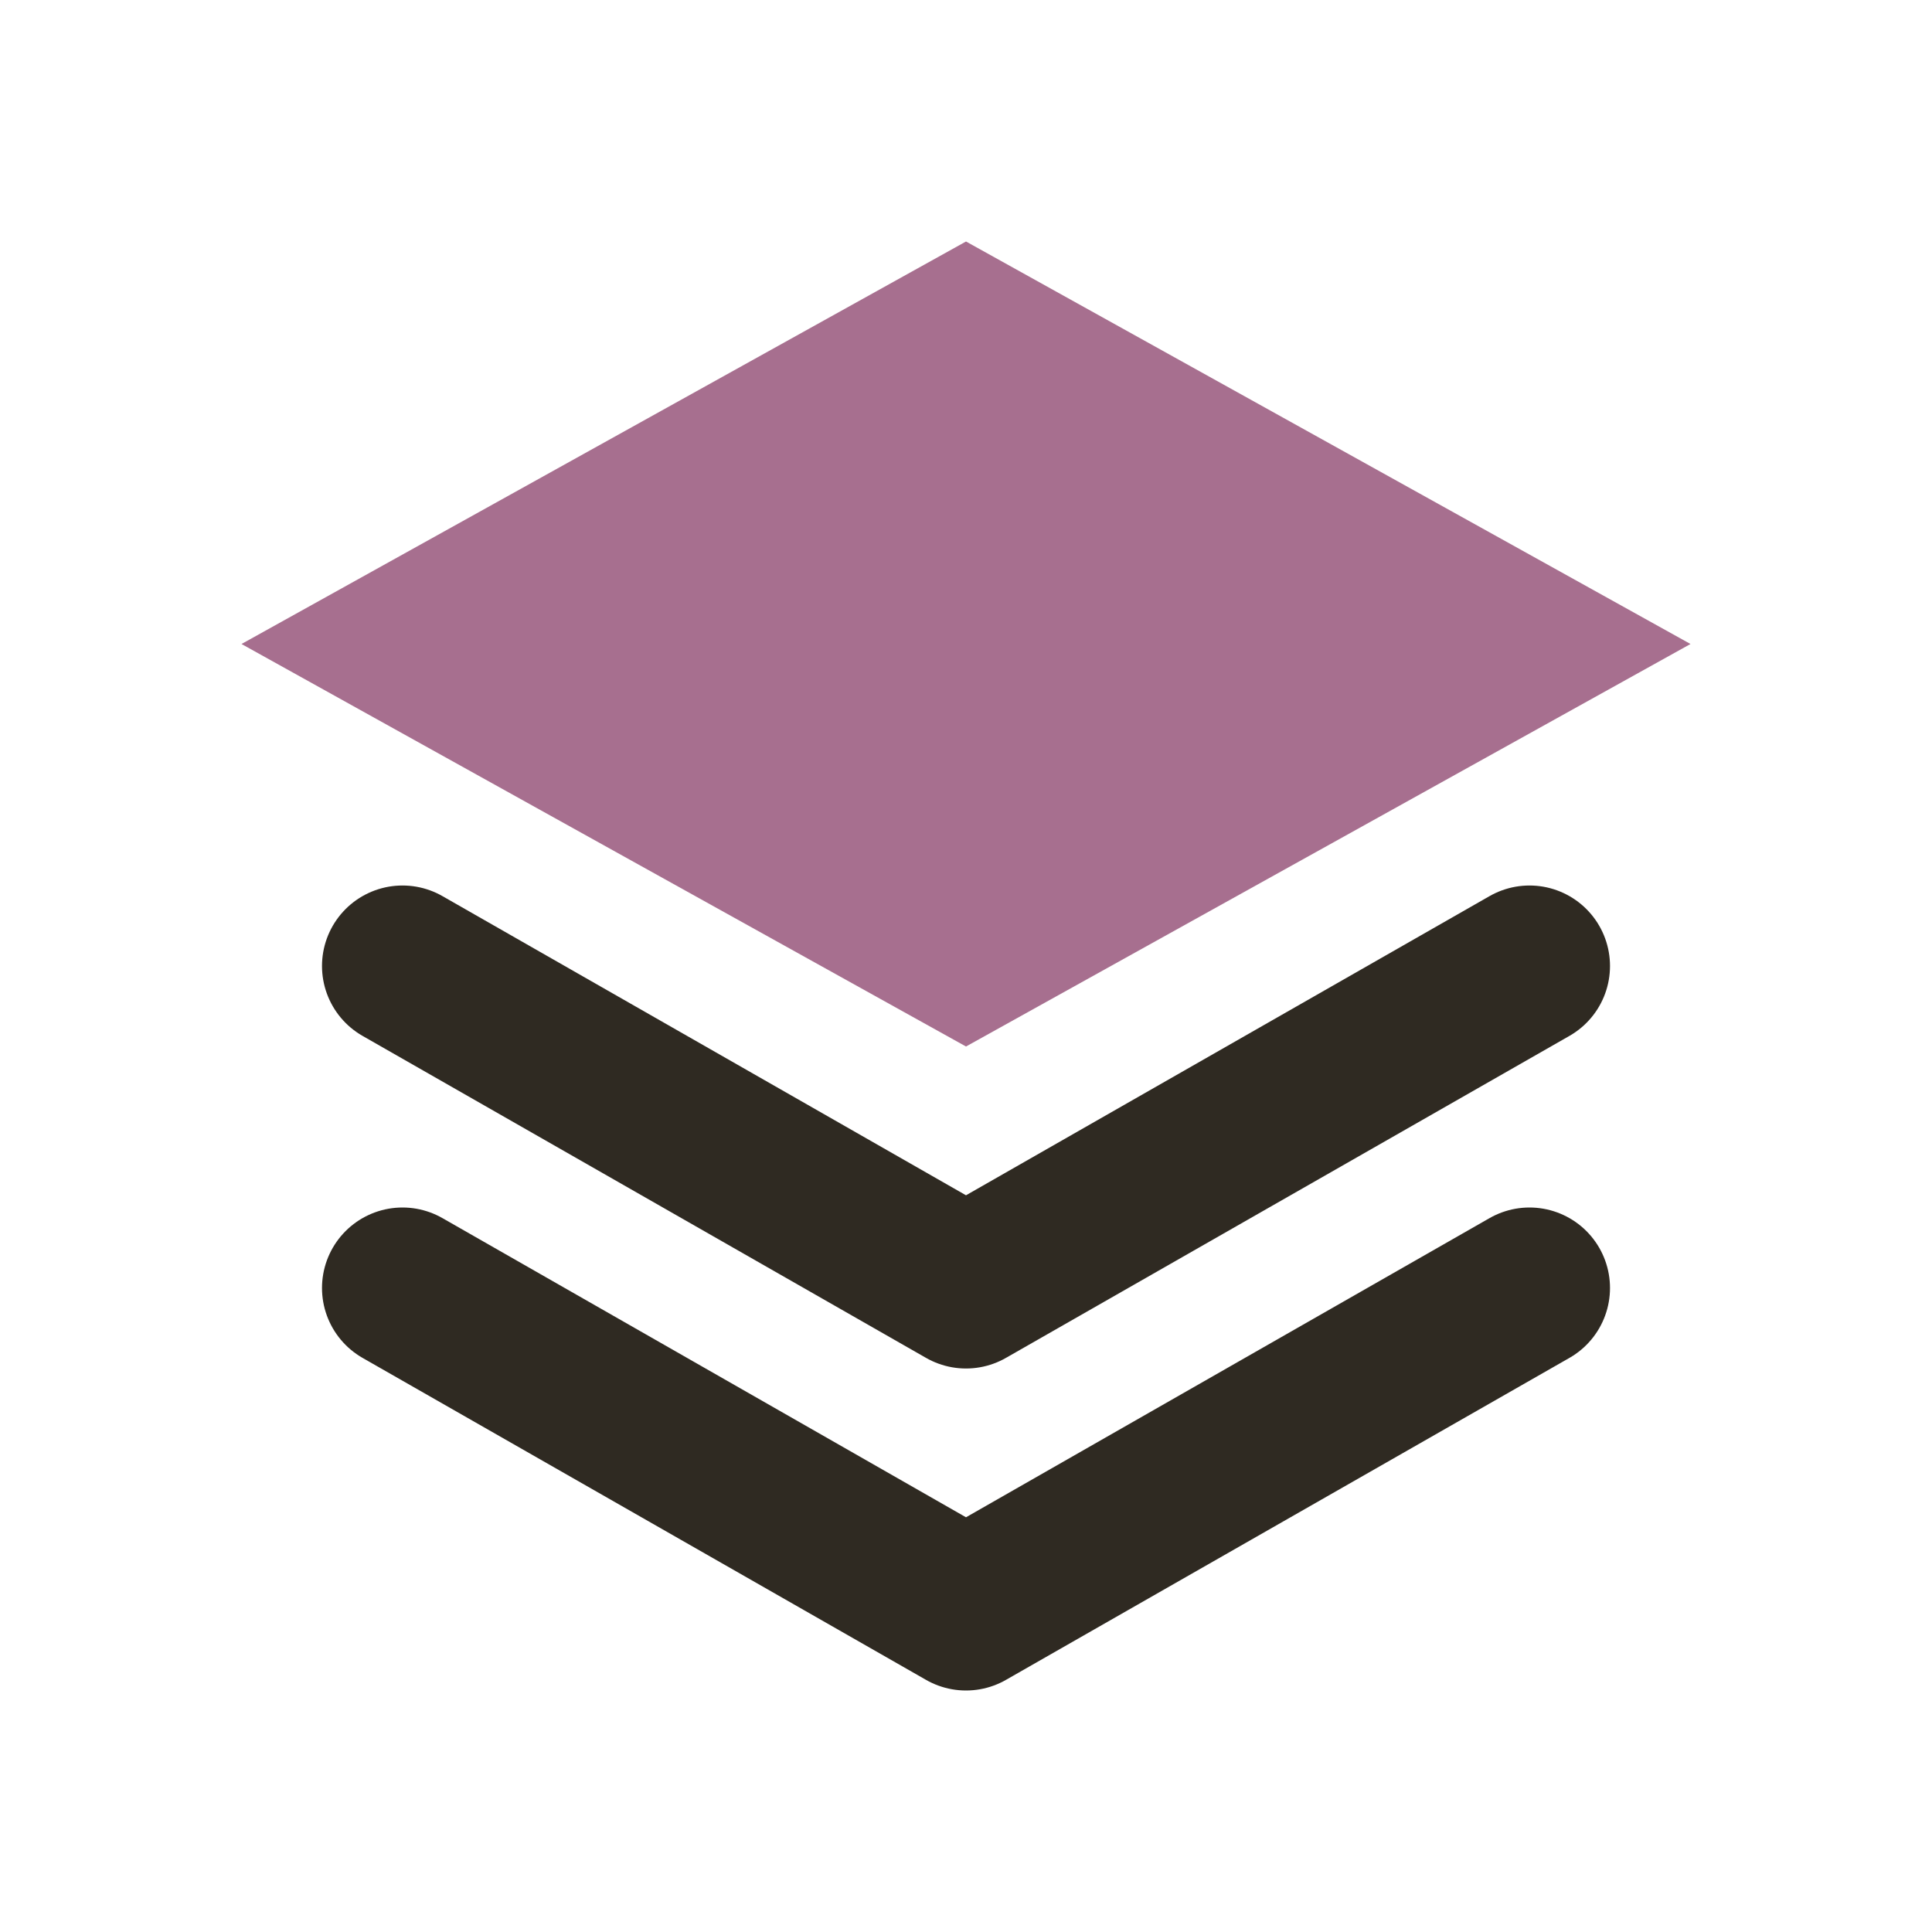
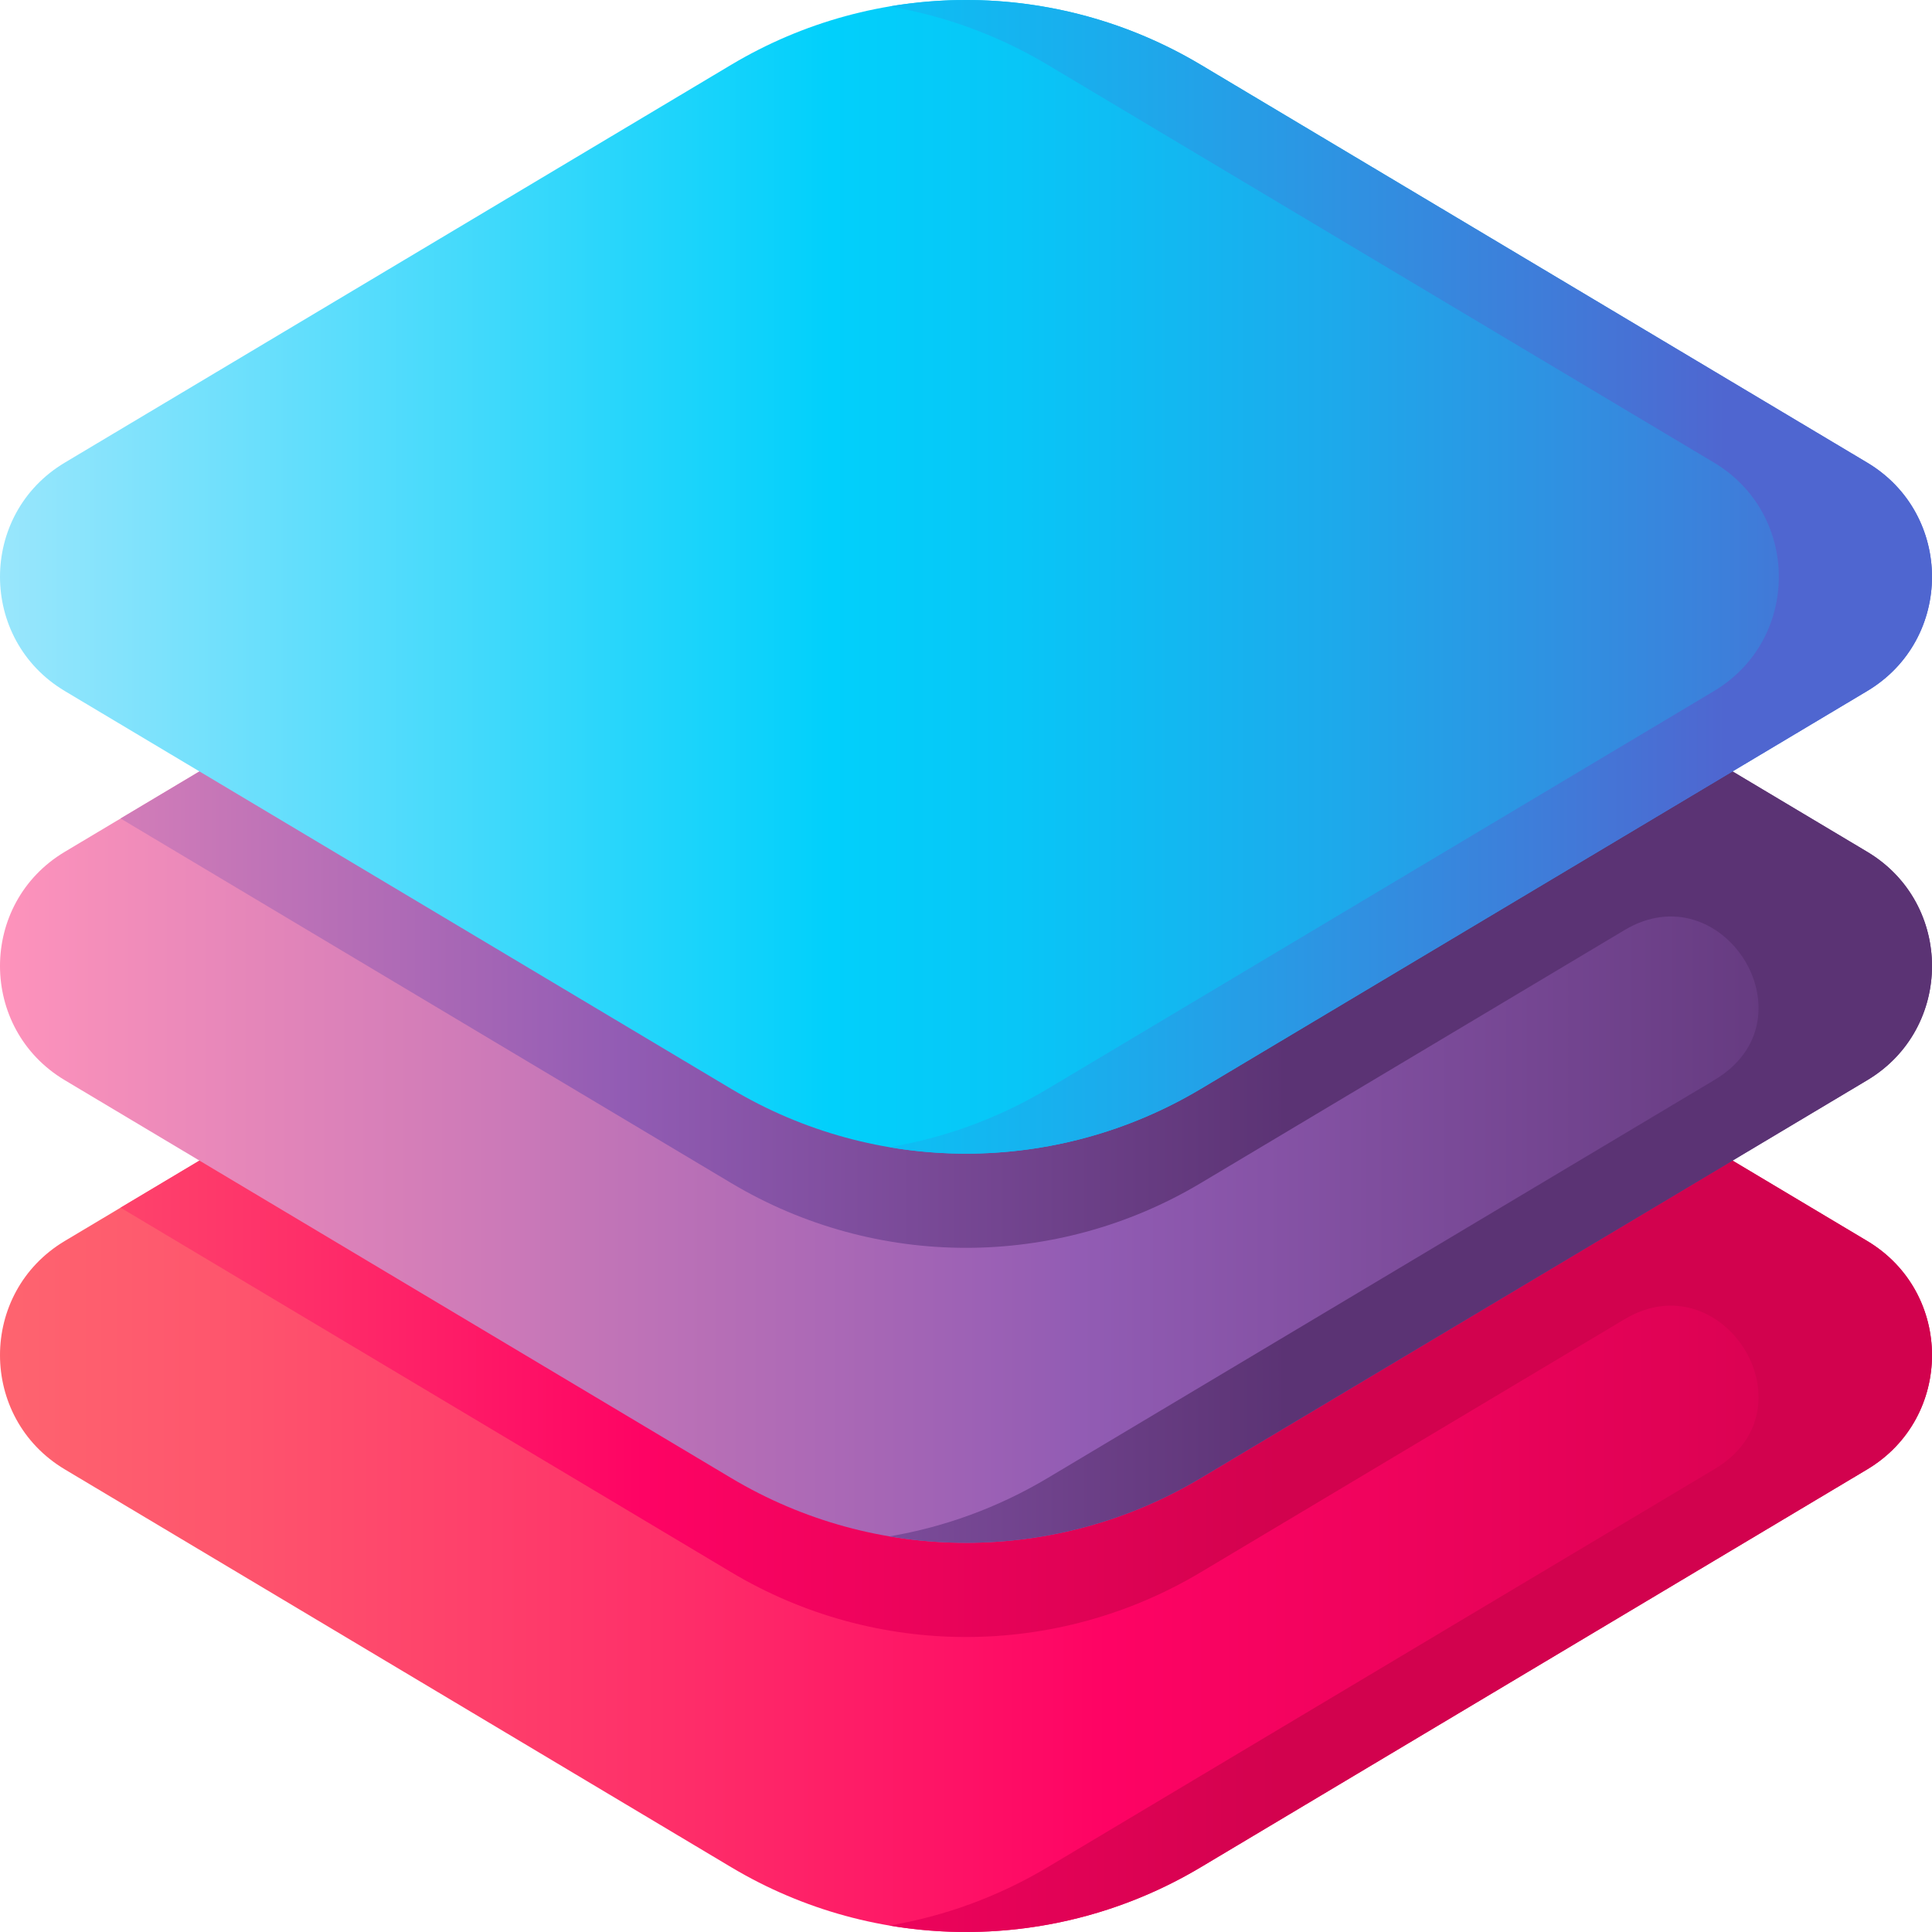
- <svg xmlns="http://www.w3.org/2000/svg" viewBox="0 0 24 24">
-   <path d="m12 3 9 5-9 5-9-5z" fill="#a76f8f" />
-   <path d="m5 12 7 4 7-4M5 16l7 4 7-4" fill="none" stroke="#2f2a22" stroke-width="2" stroke-linecap="round" stroke-linejoin="round" />
+ <svg xmlns="http://www.w3.org/2000/svg" xmlns:xlink="http://www.w3.org/1999/xlink" id="Capa_1" enable-background="new 0 0 510.002 510.002" height="512" viewBox="0 0 510.002 510.002" width="512">
+   <linearGradient id="lg1">
+     <stop offset="0" stop-color="#fe646f" />
+     <stop offset=".121" stop-color="#fe556d" />
+     <stop offset=".352" stop-color="#fe2e69" />
+     <stop offset=".573" stop-color="#fe0364" />
+     <stop offset="1" stop-color="#d2024e" />
+   </linearGradient>
+   <linearGradient id="SVGID_1_" gradientUnits="userSpaceOnUse" x1="0" x2="510" xlink:href="#lg1" y1="357.733" y2="357.733" />
+   <linearGradient id="SVGID_2_" gradientUnits="userSpaceOnUse" x1="-58.394" x2="339.652" xlink:href="#lg1" y1="357.733" y2="357.733" />
+   <linearGradient id="lg2">
+     <stop offset="0" stop-color="#fe93bb" />
+     <stop offset=".559" stop-color="#925cb4" />
+     <stop offset="1" stop-color="#5b3374" />
+   </linearGradient>
+   <linearGradient id="SVGID_3_" gradientUnits="userSpaceOnUse" x1="0" x2="510" xlink:href="#lg2" y1="255" y2="255" />
+   <linearGradient id="SVGID_4_" gradientUnits="userSpaceOnUse" x1="-58.394" x2="339.652" xlink:href="#lg2" y1="255" y2="255" />
+   <linearGradient id="lg3">
+     <stop offset="0" stop-color="#99e6fc" />
+     <stop offset=".43" stop-color="#01d0fb" />
+     <stop offset=".526" stop-color="#08c6f7" />
+     <stop offset=".692" stop-color="#1da9eb" />
+     <stop offset=".907" stop-color="#3f7cd9" />
+     <stop offset="1" stop-color="#4f66d0" />
+   </linearGradient>
+   <linearGradient id="SVGID_5_" gradientUnits="userSpaceOnUse" x1="0" x2="510" xlink:href="#lg3" y1="152.268" y2="152.268" />
+   <linearGradient id="SVGID_6_" gradientUnits="userSpaceOnUse" x1="-50.894" x2="455.505" xlink:href="#lg3" y1="152.268" y2="152.268" />
+   <g>
+     <path d="m193.041 222.552-175.924 105.027c-22.822 13.625-22.822 46.683 0 60.308l175.925 105.026c38.164 22.784 85.753 22.784 123.917 0l175.925-105.026c22.822-13.625 22.822-46.683 0-60.308l-175.925-105.027c-38.164-22.783-85.754-22.783-123.918 0z" fill="url(#SVGID_1_)" />
+     <path d="m492.88 387.89-175.92 105.02c-25.11 14.99-54.28 20.12-82.18 15.39 14.51-2.46 28.68-7.59 41.75-15.39l175.92-105.02c.438-.261.867-.53 1.288-.806 24.96-16.336.754-54.149-24.859-38.858l-111.919 66.814c-38.17 22.79-85.75 22.79-123.92 0l-161.21-96.24 161.21-96.25c13.06-7.8 27.23-12.93 41.74-15.39 27.9-4.72 57.07.41 82.18 15.39l161.21 96.25 14.71 8.78c22.83 13.62 22.83 46.68 0 60.31z" fill="url(#SVGID_2_)" />
+     <path d="m193.041 119.82-175.924 105.027c-22.822 13.625-22.822 46.683 0 60.308l175.924 105.025c38.164 22.784 85.753 22.784 123.917 0l175.925-105.026c22.822-13.625 22.822-46.683 0-60.308l-175.924-105.026c-38.164-22.783-85.754-22.783-123.918 0z" fill="url(#SVGID_3_)" />
+     <path d="m492.88 285.158-175.92 105.02c-25.11 14.99-54.28 20.12-82.18 15.39 14.51-2.46 28.68-7.59 41.75-15.39l175.92-105.02c.438-.261.867-.53 1.288-.806 24.96-16.336.754-54.149-24.859-38.858l-111.919 66.814c-38.17 22.79-85.75 22.79-123.92 0l-161.21-96.24 161.21-96.25c13.06-7.8 27.23-12.93 41.74-15.39 27.9-4.72 57.07.41 82.18 15.39l161.21 96.25 14.71 8.78c22.83 13.62 22.83 46.68 0 60.31z" fill="url(#SVGID_4_)" />
+     <path d="m193.041 17.088-175.924 105.026c-22.822 13.625-22.822 46.683 0 60.308l175.925 105.026c38.164 22.784 85.753 22.784 123.917 0l175.925-105.026c22.822-13.625 22.822-46.683 0-60.308l-175.925-105.026c-38.164-22.784-85.754-22.784-123.918 0z" fill="url(#SVGID_5_)" />
+     <path d="m492.883 122.114-175.924-105.026c-25.102-14.986-54.282-20.112-82.175-15.384 14.514 2.46 28.681 7.586 41.743 15.384l175.925 105.026c22.823 13.625 22.823 46.683 0 60.308l-175.925 105.026c-13.062 7.798-27.228 12.924-41.743 15.384 27.893 4.728 57.073-.398 82.175-15.384l175.925-105.026c22.822-13.625 22.822-46.683-.001-60.308z" fill="url(#SVGID_6_)" />
+   </g>
</svg>
